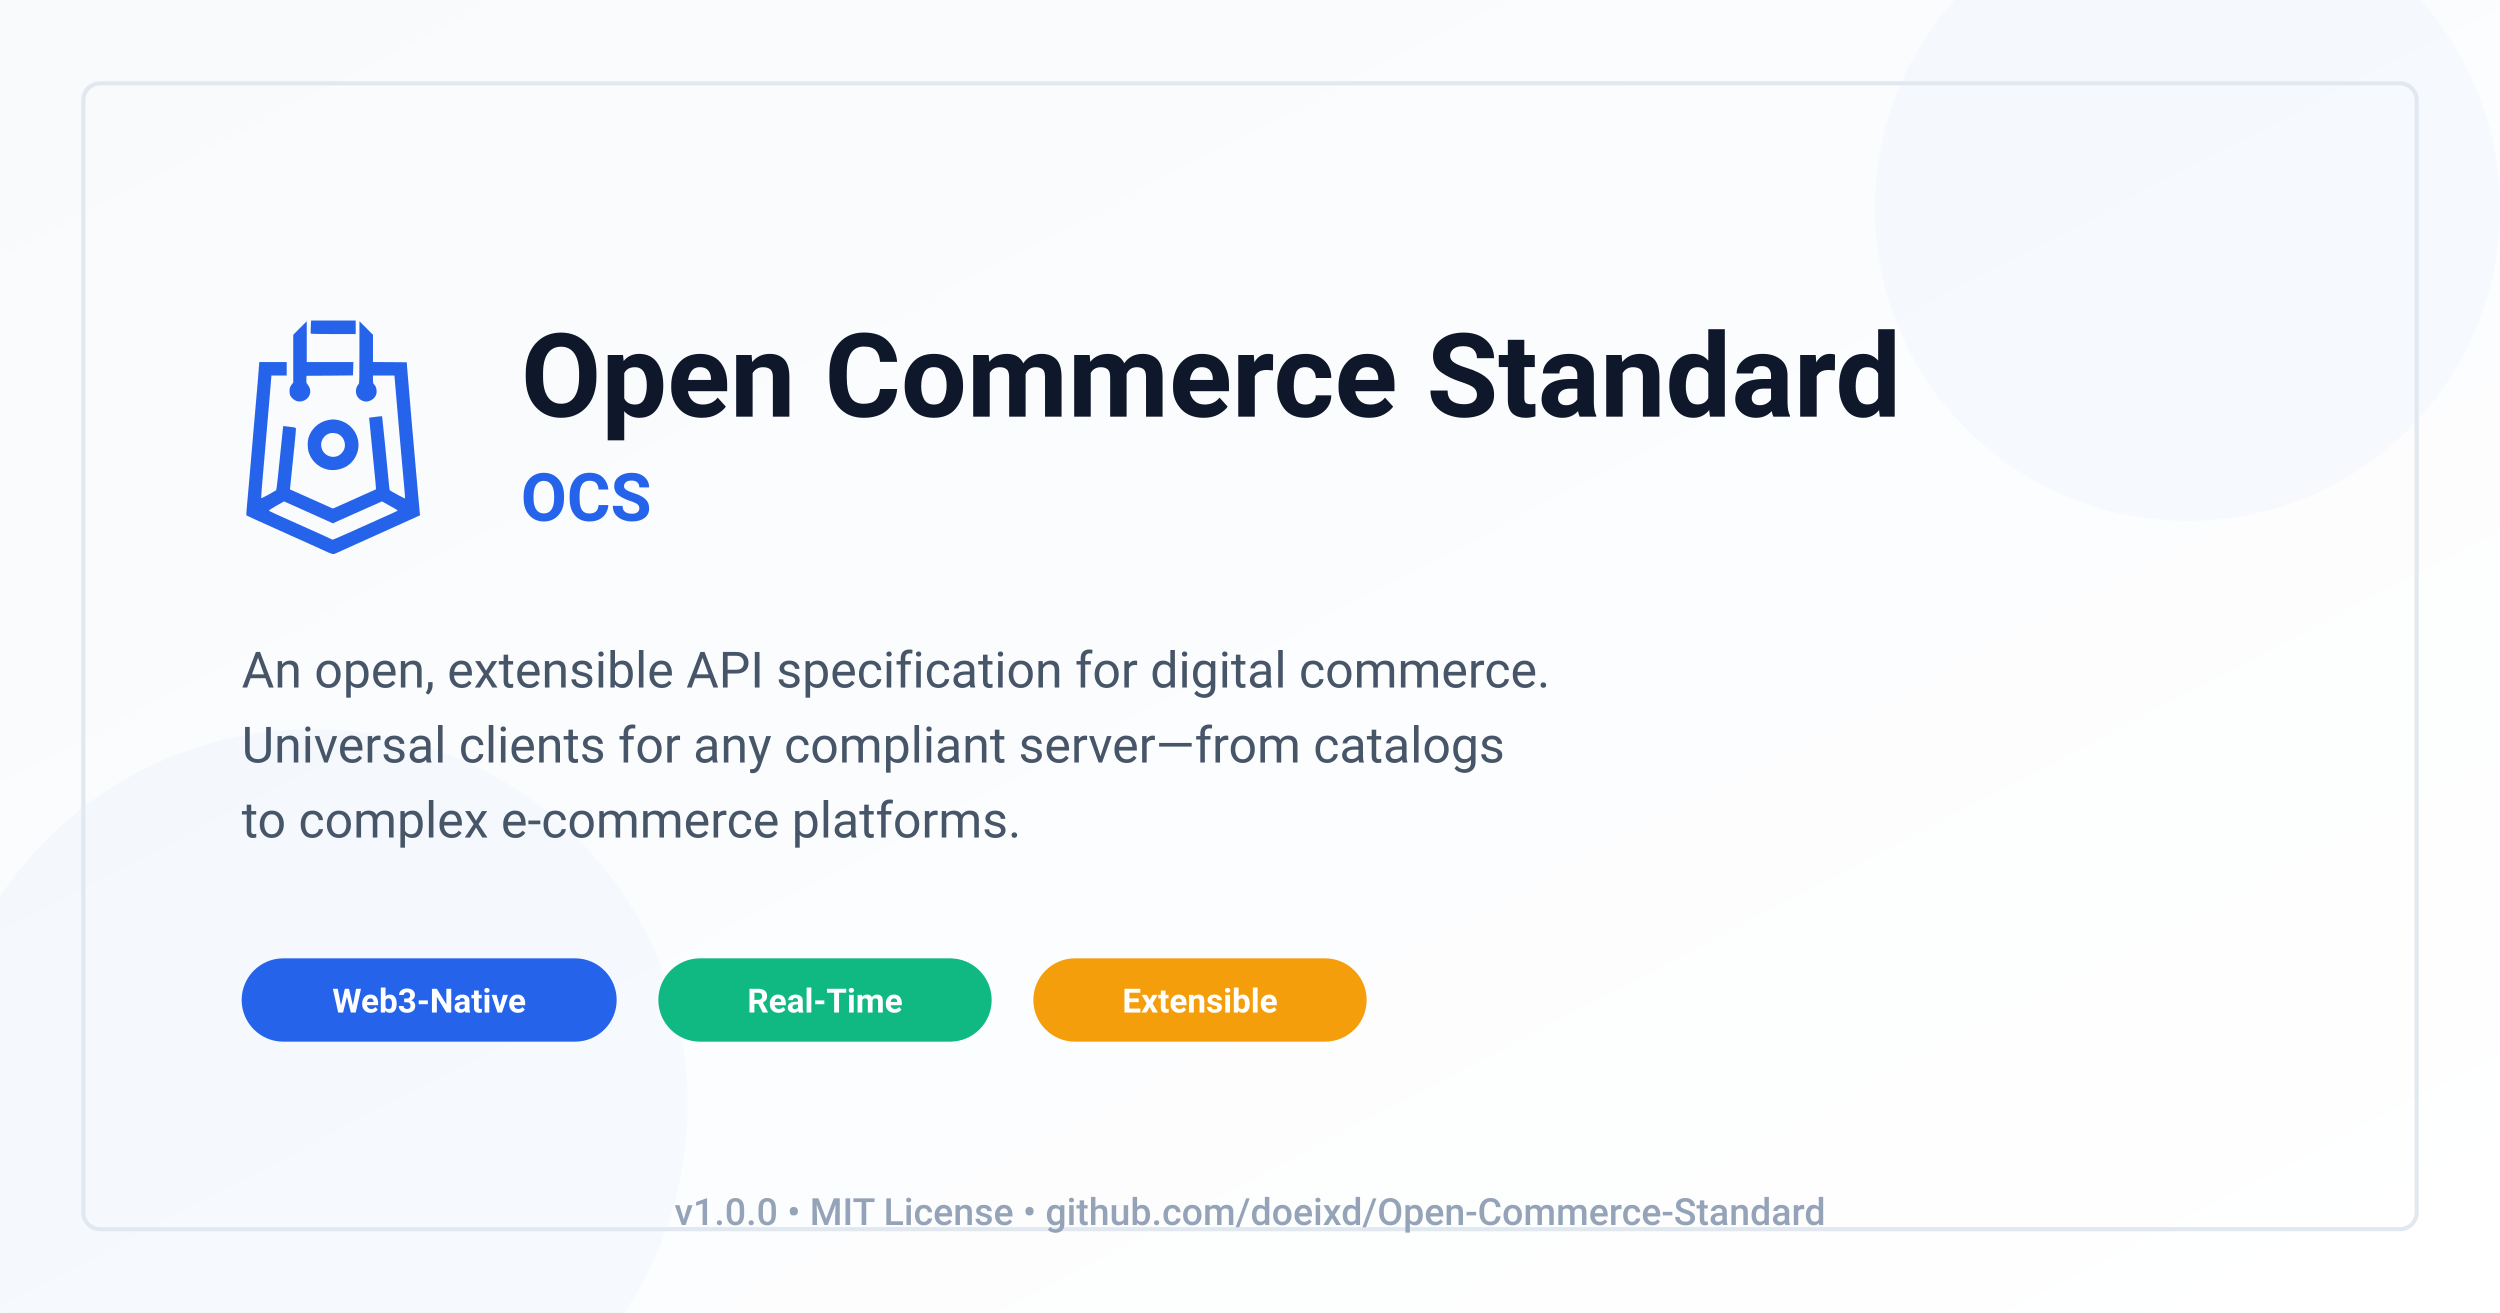
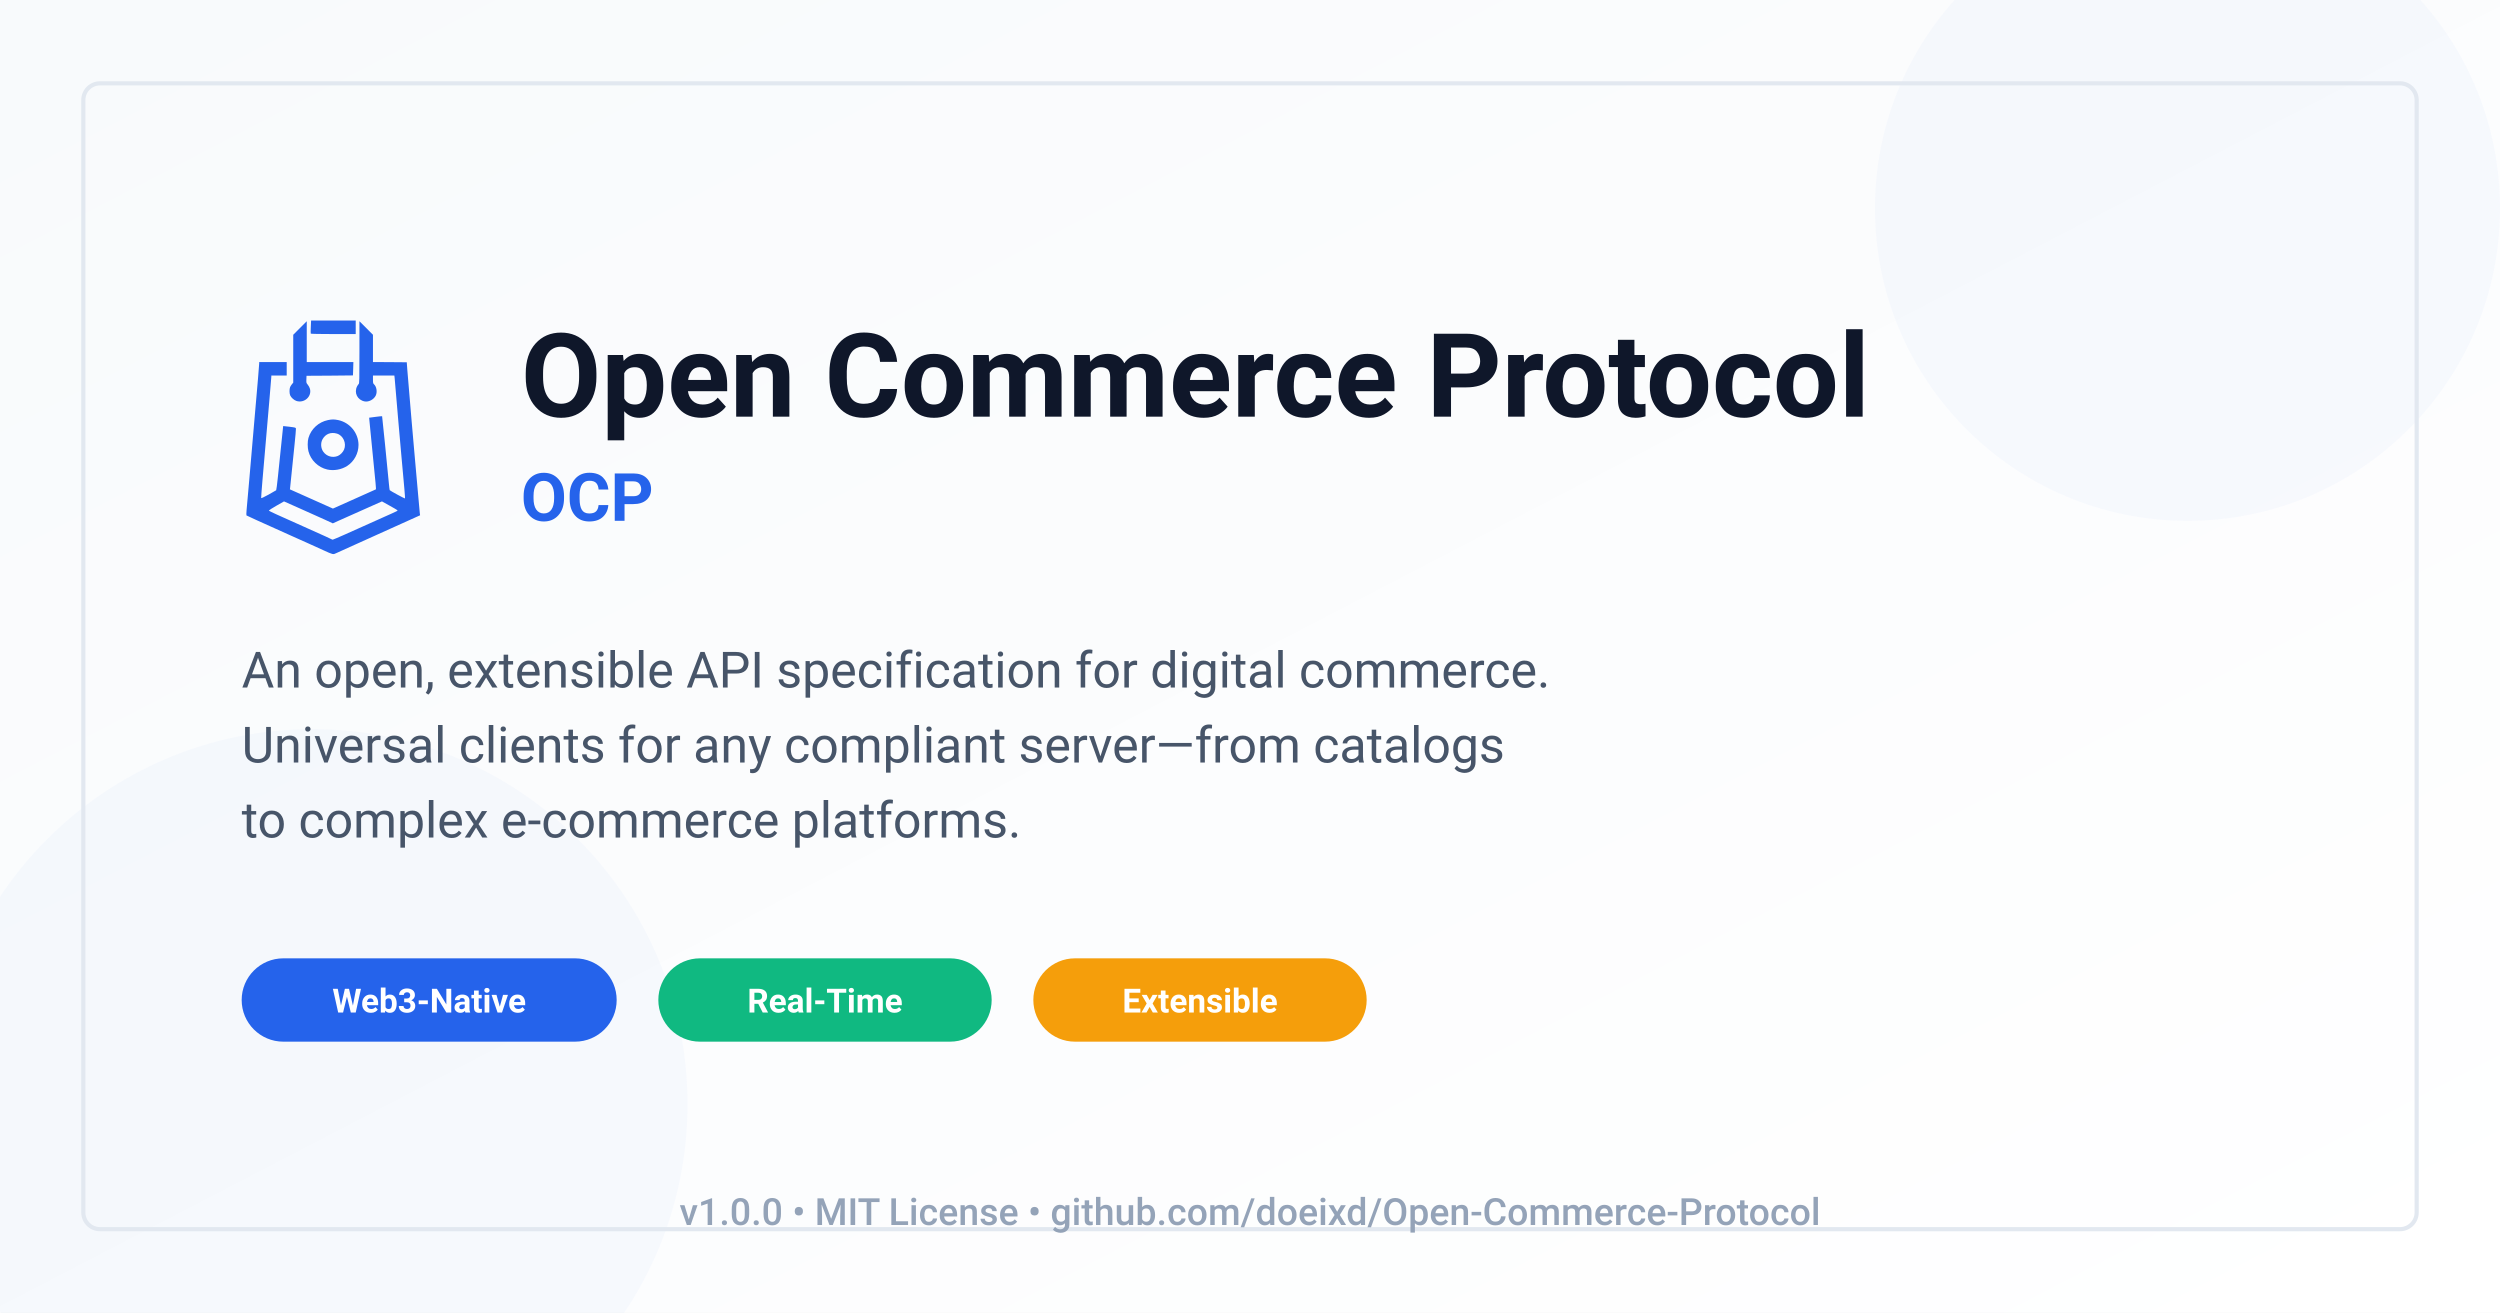
<svg xmlns="http://www.w3.org/2000/svg" width="1200" height="630" viewBox="0 0 1200 630">
  <rect width="1200" height="630" fill="#ffffff" />
  <defs>
    <linearGradient id="bgGradient" x1="0%" y1="0%" x2="100%" y2="100%">
      <stop offset="0%" style="stop-color:#f8fafc;stop-opacity:1" />
      <stop offset="100%" style="stop-color:#ffffff;stop-opacity:1" />
    </linearGradient>
    <filter id="shadow" x="-50%" y="-50%" width="200%" height="200%">
      <feDropShadow dx="0" dy="4" stdDeviation="12" flood-color="rgba(37, 99, 235, 0.1)" />
    </filter>
  </defs>
  <rect width="1200" height="630" fill="url(#bgGradient)" />
  <circle cx="1050" cy="100" r="150" fill="#2563eb" opacity="0.03" />
  <circle cx="150" cy="530" r="180" fill="#2563eb" opacity="0.03" />
  <rect x="40" y="40" width="1120" height="550" rx="8" fill="none" stroke="#e2e8f0" stroke-width="2" />
  <g transform="translate(100, 150)">
    <g transform="scale(0.117)">
      <g id="logo">
        <path fill="#2563eb" d="m472.65 975.6c-20.47-9.37-47.63-21.61-60.25-27.35-12.63-5.55-44.95-20.08-71.73-32.13-137.91-61.98-182.86-82.25-184.2-83.59-0.76-0.77-0.57-10.33 0.38-21.23 1.15-10.9 6.32-70.2 11.67-131.79 5.17-61.59 14.35-166.6 20.09-233.36 13.77-157.22 20.08-231.06 20.08-237.56v-5.36h56.43 56.42v27.74 27.73h-31.56-31.56v4.98c0 2.68-3.82 49.54-8.61 103.86-8.79 101.57-17.78 204.66-27.92 323.25-3.06 37.11-5.55 68.67-5.17 70.2 0.39 1.72 9.76-2.48 30.23-13.77 16.25-8.99 30.41-17.02 31.36-17.98 0.96-0.96 4.02-25.63 7.08-54.89 11.1-108.08 21.42-207.92 21.62-208.49 0.19 0 11.85 1.14 26.01 2.86 25.44 3.26 25.82 3.45 26.39 8.23 0.39 2.87-2.48 33.86-6.12 68.86-3.63 35.19-8.99 86.26-11.66 113.62-2.68 27.35-5.36 53.36-5.93 57.95l-0.96 8.23 12.05 5.35c6.7 2.87 46.29 20.66 88.18 39.41l76.13 34.04 10.9-4.78c47.05-20.66 164.11-73.07 165.26-74.02 1.34-1.15 0.38-13.01-15.49-170.43-5.17-52.03-10.14-101.18-10.71-109.22l-1.34-14.34 26.2-3.45c14.35-1.91 26.4-3.06 26.97-2.67 0.57 0.76 21.81 210.78 27.74 275.43 1.33 14.54 2.87 26.97 3.44 27.93 1.91 2.68 61.78 35.19 62.74 34.05 0.95-0.96-2.3-40.55-14.73-174.26-3.25-33.66-8.8-96.97-12.43-140.58-12.63-149.96-14.16-169.28-15.31-179.42l-1.14-9.95h-44-43.8v15.88c0 13.96 0.58 16.45 4.02 19.7 10.71 9.37 14.34 31.18 7.65 45.91-7.46 16.26-28.69 27.92-45.52 24.67-29.84-5.54-44.76-35.38-31.18-62.16 1.91-3.83 4.97-8.04 6.5-9.37 2.68-2.3 3.06-16.45 3.06-130.07v-127.39l27.74 27.73 27.73 27.74v55.85 56.04l69.43 0.39 69.25 0.57 2.29 31.56c2.49 32.14 14.35 172.91 17.79 211.36 1.15 11.67 4.97 55.85 8.61 98.51 3.63 42.65 8.03 91.24 9.56 108.07 1.53 16.83 5.36 60.25 8.61 96.59 3.06 36.34 6.12 69.43 6.69 73.83l1.15 7.85-14.92 6.69c-49.92 22.76-186.49 84.35-249.23 112.47-40.55 18.17-76.7 34.43-80.34 36.34-12.24 6.12-13 5.93-51.64-11.86zm85.5-63.88c25.06-11.29 58.53-26.21 74.21-33.28 15.88-7.08 53.18-23.91 83.21-37.3 66.95-29.84 62.35-27.55 59.1-30.61-1.53-1.34-16.06-9.94-32.51-18.93l-29.84-16.64-77.28 34.43c-42.46 18.74-87.79 39.02-100.8 44.95l-23.53 10.71-34.81-16.07c-19.13-8.8-64.27-29.07-100.23-44.95l-65.22-29.07-31.18 17.78c-17.02 9.76-30.99 18.75-30.99 19.71 0 1.14 14.16 8.22 31.37 15.87 32.52 14.54 47.63 21.42 130.84 58.72 27.35 12.44 58.72 26.59 69.81 31.37 11.09 4.98 21.81 9.95 23.91 11.29 2.1 1.15 4.78 2.29 6.12 2.29 1.34 0 22.76-9.18 47.82-20.27z" />
        <path fill="#2563eb" d="m487.95 644.12c-37.11-8.41-67.9-38.25-77.27-74.78-4.02-15.31-4.02-41.13 0-54.52 10.9-37.3 41.5-65.41 80.14-73.45 16.83-3.44 25.25-3.44 42.08 0 48.01 10.14 83.01 53.18 83.21 101.76 0 34.81-17.6 67.52-46.29 86.27-23.53 15.11-54.9 20.84-81.87 14.72zm43.42-55.66c10.14-4.21 20.85-15.3 25.44-26.01 10.9-25.63-3.44-57.96-29.26-65.61-24.68-7.27-46.29 0.96-58.73 22.57-8.99 15.88-7.65 37.68 3.26 52.41 13.77 18.75 38.06 25.44 59.29 16.64z" />
        <path fill="#2563eb" d="m361.52 362.95c-9.95-3.25-22-13.96-25.82-23.14-3.45-8.04-3.45-25.83-0.19-33.86 1.53-3.44 4.97-8.8 7.65-12.05l5.16-6.12v-98.32-98.12l27.74-27.74 27.73-27.73v83.78 83.58h95.64 95.64l-0.77 27.36c-0.38 14.92-0.96 27.35-0.96 27.54-0.19 0.38-43.03 0.77-95.25 0.96l-95.26 0.57-0.57 14.54c-0.57 14.15-0.38 14.73 5.93 22.38 3.63 4.21 7.65 11.86 8.8 16.83 8.03 31.56-23.53 59.68-55.47 49.54z" />
        <path fill="#2563eb" d="m420.24 86.75c-0.57-0.96-0.57-13.39 0.19-27.74l1.15-26.01h91.62 91.43v27.73 27.74h-91.62c-52.41 0-92.2-0.77-92.77-1.72z" />
      </g>
    </g>
    <text x="150" y="50" font-family="-apple-system, BlinkMacSystemFont, 'Segoe UI', Roboto, sans-serif" font-size="56" font-weight="700" fill="#0f172a">
-       Open Commerce Standard
+       Open Commerce Protocol
    </text>
    <text x="150" y="100" font-family="-apple-system, BlinkMacSystemFont, 'Segoe UI', Roboto, sans-serif" font-size="32" font-weight="600" fill="#2563eb">
-       OCS
+       OCP
    </text>
    <text x="16" y="180" font-family="-apple-system, BlinkMacSystemFont, 'Segoe UI', Roboto, sans-serif" font-size="24" font-weight="400" fill="#475569" line-height="1.6">
      <tspan x="16" dy="0">An open, extensible API specification for digital commerce.</tspan>
      <tspan x="16" dy="36">Universal clients for any compliant server—from catalogs</tspan>
      <tspan x="16" dy="36">to complex e-commerce platforms.</tspan>
    </text>
    <g transform="translate(16, 310)">
      <rect x="0" y="0" width="180" height="40" rx="20" fill="#2563eb" />
      <text x="90" y="26" font-family="-apple-system, BlinkMacSystemFont, 'Segoe UI', Roboto, sans-serif" font-size="16" font-weight="600" fill="#ffffff" text-anchor="middle">
        Web3-Native
      </text>
      <rect x="200" y="0" width="160" height="40" rx="20" fill="#10b981" />
      <text x="280" y="26" font-family="-apple-system, BlinkMacSystemFont, 'Segoe UI', Roboto, sans-serif" font-size="16" font-weight="600" fill="#ffffff" text-anchor="middle">
        Real-Time
      </text>
      <rect x="380" y="0" width="160" height="40" rx="20" fill="#f59e0b" />
      <text x="460" y="26" font-family="-apple-system, BlinkMacSystemFont, 'Segoe UI', Roboto, sans-serif" font-size="16" font-weight="600" fill="#ffffff" text-anchor="middle">
        Extensible
      </text>
    </g>
  </g>
  <text x="600" y="588" font-family="-apple-system, BlinkMacSystemFont, 'Segoe UI', Roboto, sans-serif" font-size="18" font-weight="500" fill="#94a3b8" text-anchor="middle">
-     v1.0.0 • MIT License • github.com/doeixd/Open-Commerce-Standard
+     v1.0.0 • MIT License • github.com/doeixd/Open-Commerce-Protocol
  </text>
</svg>
